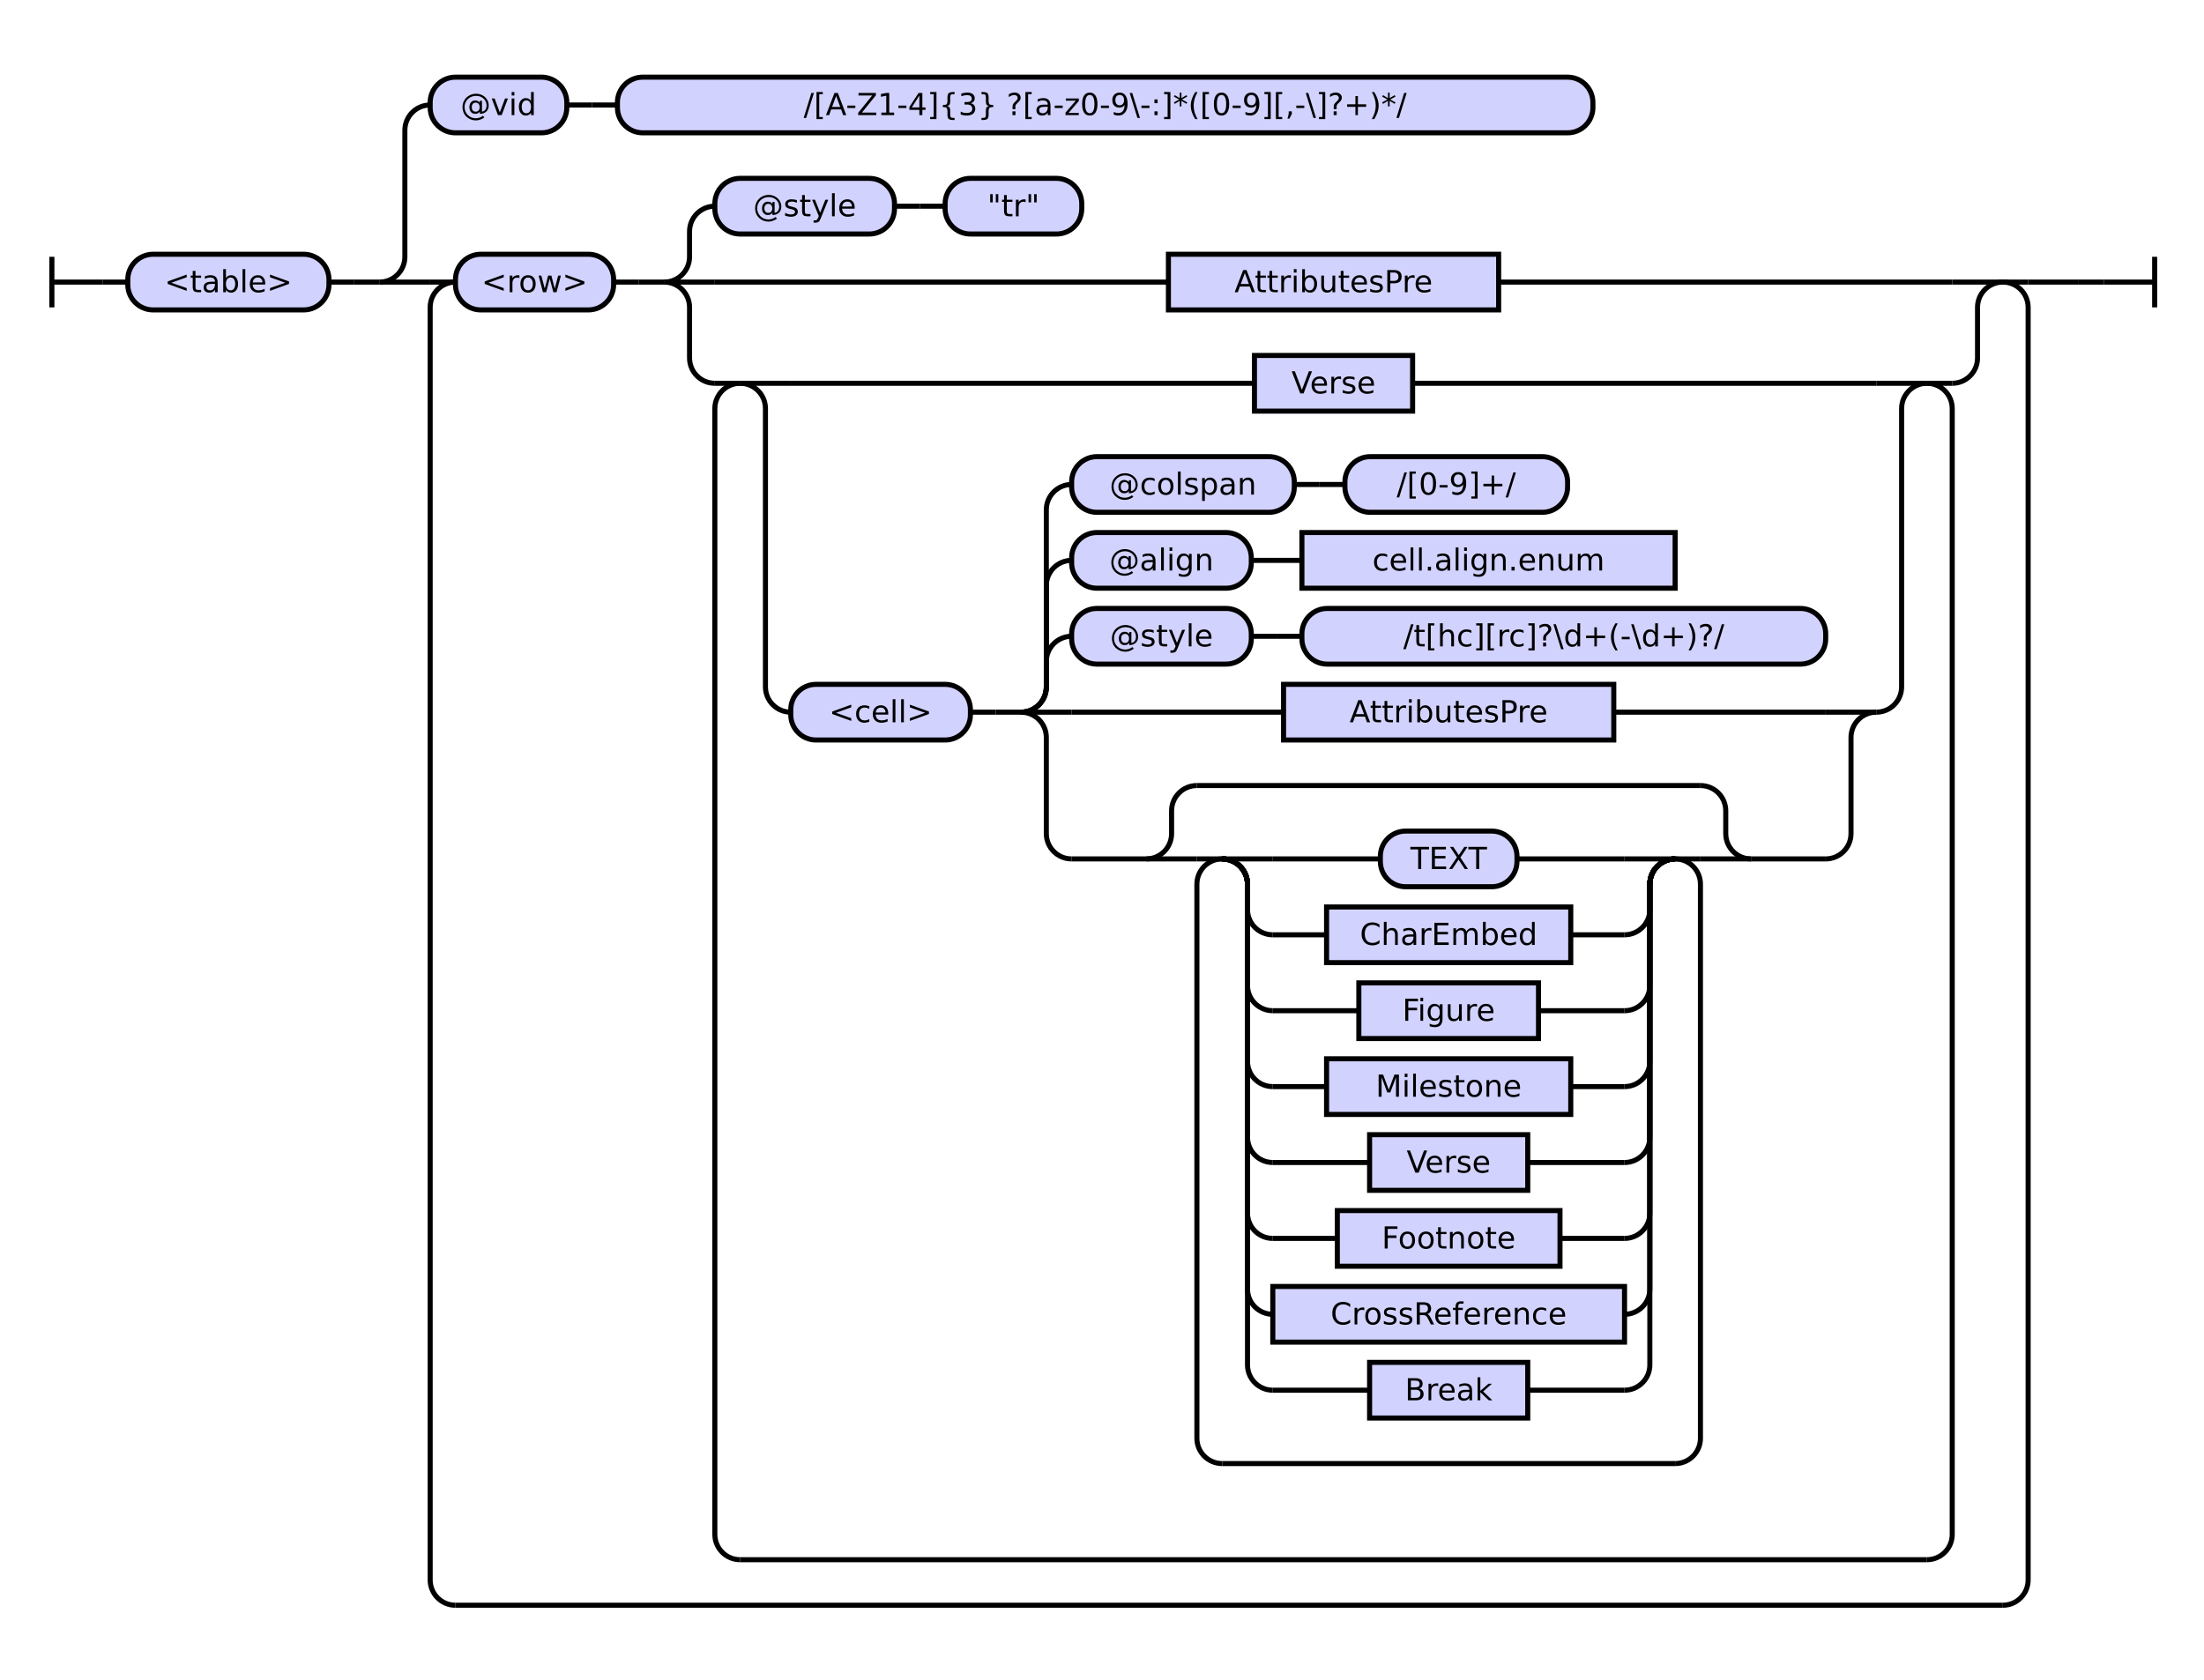
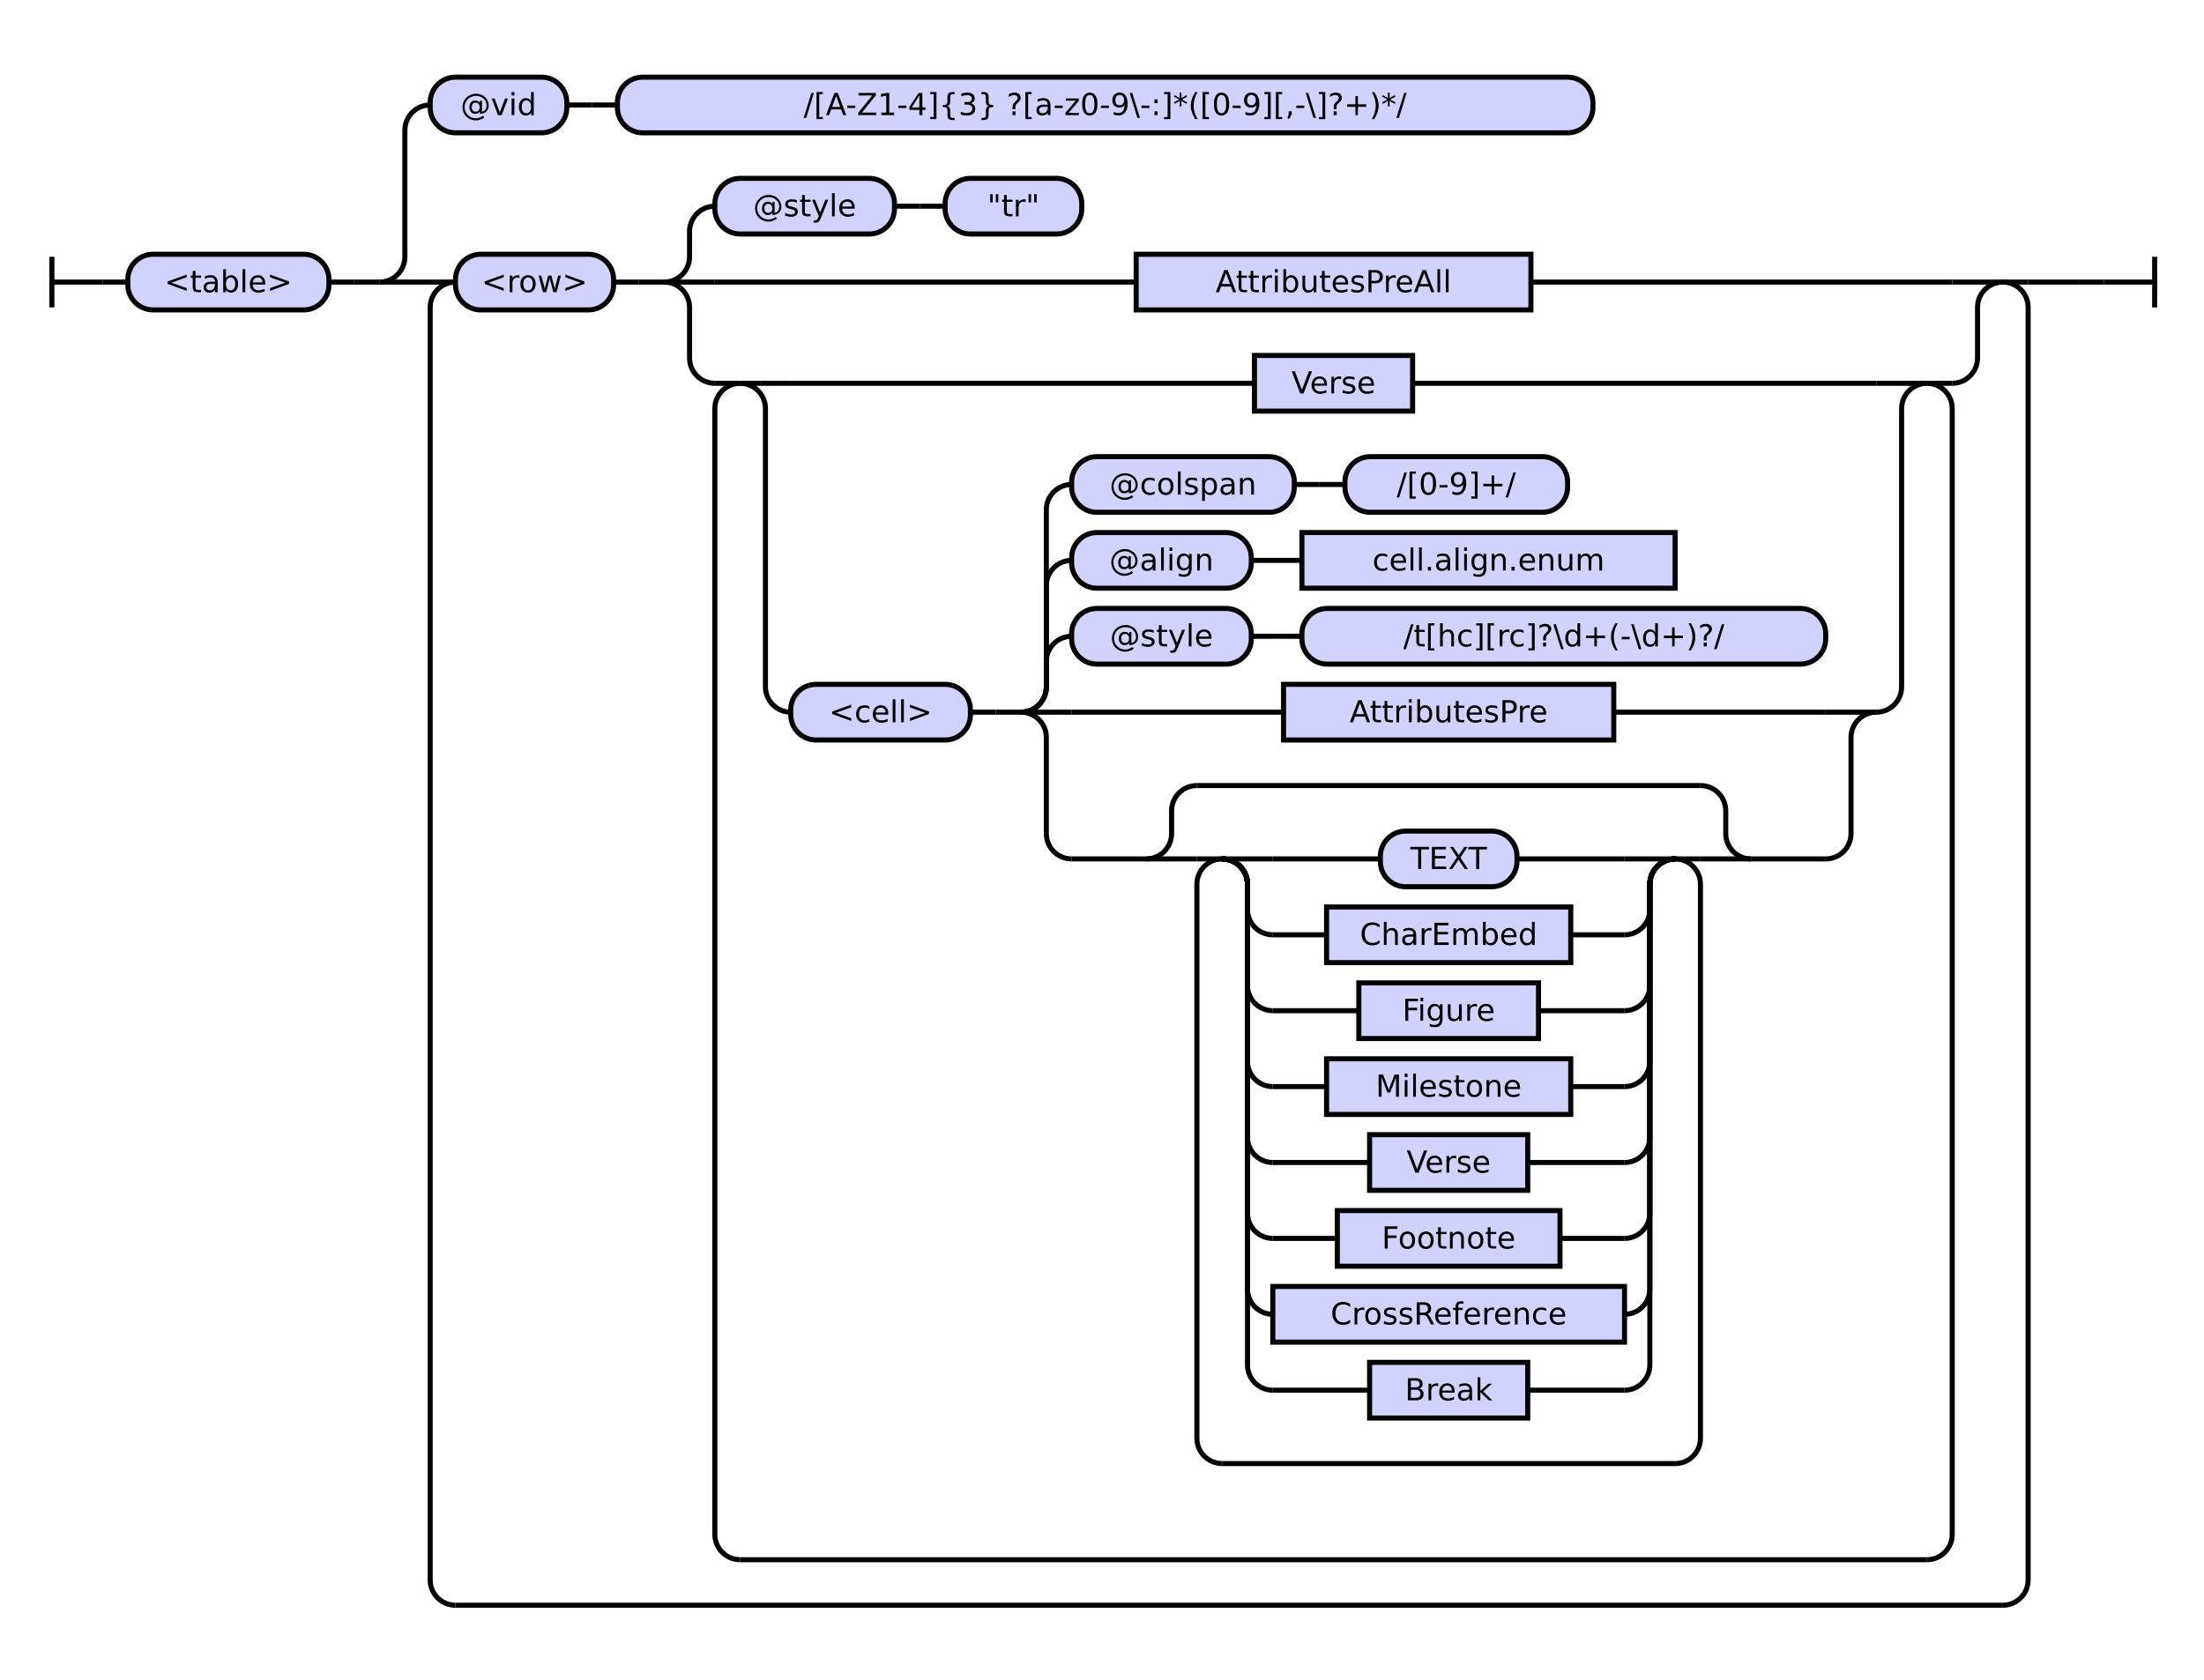
<svg xmlns="http://www.w3.org/2000/svg" class="railroad-diagram" height="664" viewBox="0 0 871.0 664" width="871.0">
  <g transform="translate(.5 .5)">
    <style>/*  */

    svg.railroad-diagram {
        background-color: hsl(30,20%,95%);
    }
    svg.railroad-diagram path {
        stroke-width: 2;
        stroke: black;
        fill: none;
    }
    svg.railroad-diagram text {
        font-size: 12px;
        text-anchor: middle;
        font-family: DejaVu Sans;
    }
    svg.railroad-diagram text.label {
        text-anchor:start;
    }
    svg.railroad-diagram text.comment {
        font-family: DejaVu Sans;
        font-size: 14px;
    }
    svg.railroad-diagram rect{
        stroke-width: 2;
        stroke: black;
        fill: rgb(210, 210, 255);
    }
    svg.railroad-diagram rect.group-box {
        stroke: gray;
        stroke-dasharray: 10 5;
        fill: none;
    }
    .terminal {
        font-family: DejaVu Sans;
    }
    svg.railroad-diagram g.altterminal rect {
        fill: rgb(251, 252, 207)
    }

/*  */
</style>
    <g>
      <path d="M 20 101 v 20 m 0 -10 h 20" />
    </g>
    <path d="M 40 111 h 10" />
    <g>
      <path d="M 50 111 h 0.0" />
      <path d="M 821.0 111 h 0.0" />
      <g>
        <path d="M 50.0 111 h 0.0" />
        <path d="M 821.0 111 h 0.0" />
        <g class="terminal ">
          <path d="M 50.0 111 h 0.0" />
          <path d="M 129.5 111 h 0.0" />
          <rect height="22" rx="10" ry="10" width="79.5" x="50.0" y="100" />
          <text x="89.75" y="115">&lt;table&gt;</text>
        </g>
        <path d="M 129.5 111 h 10" />
        <path d="M 139.5 111 h 10" />
        <g>
          <path d="M 149.5 111 h 0.0" />
          <path d="M 821.0 111 h 0.0" />
          <path d="M 149.5 111 a 10 10 0 0 0 10 -10 v -50 a 10 10 0 0 1 10 -10" />
          <g>
            <path d="M 169.5 41 h 0.0" />
            <path d="M 629.0 41 h 0.0" />
            <g class="terminal ">
              <path d="M 169.5 41 h 0.0" />
              <path d="M 223.5 41 h 0.0" />
              <rect height="22" rx="10" ry="10" width="54.0" x="169.5" y="30" />
              <text x="196.5" y="45">@vid</text>
            </g>
            <path d="M 223.5 41 h 10" />
            <path d="M 233.5 41 h 10" />
            <g class="terminal ">
              <path d="M 243.5 41 h 0.0" />
              <path d="M 629.0 41 h 0.0" />
              <rect height="22" rx="10" ry="10" width="385.5" x="243.5" y="30" />
              <text x="436.25" y="45">/[A-Z1-4]{3} ?[a-z0-9\-:]*(‏?[\-,][0-9]+)*/</text>
            </g>
          </g>
          <path d="M 149.5 111 h 20" />
          <g>
            <path d="M 169.5 111 h 0.0" />
            <path d="M 801.0 111 h 0.0" />
            <path d="M 169.5 111 h 10" />
            <g>
              <path d="M 179.5 111 h 0.0" />
              <path d="M 791.0 111 h 0.0" />
              <g class="terminal ">
                <path d="M 179.5 111 h 0.0" />
                <path d="M 242.0 111 h 0.0" />
                <rect height="22" rx="10" ry="10" width="62.5" x="179.5" y="100" />
                <text x="210.75" y="115">&lt;row&gt;</text>
              </g>
              <path d="M 242.0 111 h 10" />
              <path d="M 252.0 111 h 10" />
              <g>
                <path d="M 262.0 111 h 0.0" />
                <path d="M 791.0 111 h 0.0" />
                <path d="M 262.0 111 a 10 10 0 0 0 10 -10 v -10 a 10 10 0 0 1 10 -10" />
                <g>
                  <path d="M 282.0 81 h 0.0" />
                  <path d="M 427.0 81 h 0.0" />
                  <g class="terminal ">
                    <path d="M 282.0 81 h 0.0" />
                    <path d="M 353.0 81 h 0.0" />
                    <rect height="22" rx="10" ry="10" width="71.0" x="282.0" y="70" />
                    <text x="317.5" y="85">@style</text>
                  </g>
                  <path d="M 353.0 81 h 10" />
                  <path d="M 363.0 81 h 10" />
                  <g class="terminal ">
                    <path d="M 373.0 81 h 0.0" />
                    <path d="M 427.0 81 h 0.0" />
                    <rect height="22" rx="10" ry="10" width="54.0" x="373.0" y="70" />
                    <text x="400.0" y="85">"tr"</text>
                  </g>
                </g>
                <path d="M 262.0 111 h 20" />
                <g class="non-terminal ">
-                   <path d="M 282.0 111 h 179.25" />
-                   <path d="M 591.75 111 h 179.25" />
-                   <rect height="22" width="130.5" x="461.25" y="100" />
-                   <text x="526.5" y="115">AttributesPre</text>
+                   <path d="M 282.0 111 h 166.5" />
+                   <path d="M 604.5 111 h 166.5" />
+                   <rect height="22" width="156.0" x="448.5" y="100" />
+                   <text x="526.5" y="115">AttributesPreAll</text>
                </g>
                <path d="M 771.0 111 h 20" />
                <path d="M 262.0 111 a 10 10 0 0 1 10 10 v 20 a 10 10 0 0 0 10 10" />
                <g>
                  <path d="M 282.0 151 h 0.0" />
                  <path d="M 771.0 151 h 0.0" />
                  <path d="M 282.0 151 h 10" />
                  <g>
                    <path d="M 292.0 151 h 0.0" />
                    <path d="M 761.0 151 h 0.0" />
                    <path d="M 292.0 151 h 20" />
                    <g class="non-terminal ">
                      <path d="M 312.0 151 h 183.25" />
                      <path d="M 557.75 151 h 183.25" />
                      <rect height="22" width="62.5" x="495.25" y="140" />
                      <text x="526.5" y="155">Verse</text>
                    </g>
                    <path d="M 741.0 151 h 20" />
                    <path d="M 292.0 151 a 10 10 0 0 1 10 10 v 110 a 10 10 0 0 0 10 10" />
                    <g>
                      <path d="M 312.0 281 h 0.0" />
                      <path d="M 741.0 281 h 0.0" />
                      <g class="terminal ">
                        <path d="M 312.0 281 h 0.0" />
                        <path d="M 383.0 281 h 0.0" />
                        <rect height="22" rx="10" ry="10" width="71.0" x="312.0" y="270" />
                        <text x="347.5" y="285">&lt;cell&gt;</text>
                      </g>
                      <path d="M 383.0 281 h 10" />
                      <path d="M 393.0 281 h 10" />
                      <g>
                        <path d="M 403.0 281 h 0.0" />
                        <path d="M 741.0 281 h 0.0" />
                        <path d="M 403.0 281 a 10 10 0 0 0 10 -10 v -10 a 10 10 0 0 1 10 -10" />
                        <g>
                          <path d="M 423.0 251 h 0.0" />
                          <path d="M 721.0 251 h 0.0" />
                          <g class="terminal ">
                            <path d="M 423.0 251 h 0.0" />
                            <path d="M 494.0 251 h 0.0" />
                            <rect height="22" rx="10" ry="10" width="71.0" x="423.0" y="240" />
                            <text x="458.5" y="255">@style</text>
                          </g>
                          <path d="M 494.0 251 h 10" />
                          <path d="M 504.0 251 h 10" />
                          <g class="terminal ">
                            <path d="M 514.0 251 h 0.0" />
                            <path d="M 721.0 251 h 0.0" />
                            <rect height="22" rx="10" ry="10" width="207.0" x="514.0" y="240" />
                            <text x="617.5" y="255">/t[hc][rc]?\d+(-\d+)?/</text>
                          </g>
                        </g>
                        <path d="M 403.0 281 a 10 10 0 0 0 10 -10 v -40 a 10 10 0 0 1 10 -10" />
                        <g>
                          <path d="M 423.0 221 h 0.0" />
                          <path d="M 661.5 221 h 0.0" />
                          <g class="terminal ">
                            <path d="M 423.0 221 h 0.0" />
                            <path d="M 494.0 221 h 0.0" />
                            <rect height="22" rx="10" ry="10" width="71.0" x="423.0" y="210" />
                            <text x="458.5" y="225">@align</text>
                          </g>
                          <path d="M 494.0 221 h 10" />
                          <path d="M 504.0 221 h 10" />
                          <g class="non-terminal ">
                            <path d="M 514.0 221 h 0.0" />
                            <path d="M 661.5 221 h 0.0" />
                            <rect height="22" width="147.5" x="514.0" y="210" />
                            <text x="587.75" y="225">cell.align.enum</text>
                          </g>
                        </g>
                        <path d="M 403.0 281 a 10 10 0 0 0 10 -10 v -70 a 10 10 0 0 1 10 -10" />
                        <g>
                          <path d="M 423.0 191 h 0.0" />
                          <path d="M 619.0 191 h 0.0" />
                          <g class="terminal ">
                            <path d="M 423.0 191 h 0.0" />
                            <path d="M 511.0 191 h 0.0" />
                            <rect height="22" rx="10" ry="10" width="88.0" x="423.0" y="180" />
                            <text x="467.0" y="195">@colspan</text>
                          </g>
                          <path d="M 511.0 191 h 10" />
                          <path d="M 521.0 191 h 10" />
                          <g class="terminal ">
                            <path d="M 531.0 191 h 0.0" />
                            <path d="M 619.0 191 h 0.0" />
                            <rect height="22" rx="10" ry="10" width="88.0" x="531.0" y="180" />
                            <text x="575.0" y="195">/[0-9]+/</text>
                          </g>
                        </g>
                        <path d="M 403.0 281 h 20" />
                        <g class="non-terminal ">
                          <path d="M 423.0 281 h 83.75" />
                          <path d="M 637.25 281 h 83.75" />
                          <rect height="22" width="130.5" x="506.75" y="270" />
                          <text x="572.0" y="285">AttributesPre</text>
                        </g>
                        <path d="M 721.0 281 h 20" />
                        <path d="M 403.0 281 a 10 10 0 0 1 10 10 v 38 a 10 10 0 0 0 10 10" />
                        <g>
                          <path d="M 423.0 339 h 29.5" />
                          <path d="M 691.5 339 h 29.5" />
                          <path d="M 452.5 339 a 10 10 0 0 0 10 -10 v -9 a 10 10 0 0 1 10 -10" />
                          <g>
                            <path d="M 472.5 310 h 199.0" />
                          </g>
                          <path d="M 671.5 310 a 10 10 0 0 1 10 10 v 9 a 10 10 0 0 0 10 10" />
                          <path d="M 452.5 339 h 20" />
                          <g>
                            <path d="M 472.5 339 h 0.0" />
                            <path d="M 671.5 339 h 0.0" />
                            <path d="M 472.5 339 h 10" />
                            <g>
                              <path d="M 482.5 339 h 0.0" />
                              <path d="M 661.5 339 h 0.0" />
                              <path d="M 482.5 339 h 20" />
                              <g class="terminal ">
                                <path d="M 502.5 339 h 42.5" />
                                <path d="M 599.0 339 h 42.5" />
                                <rect height="22" rx="10" ry="10" width="54.0" x="545.0" y="328" />
                                <text x="572.0" y="343">TEXT</text>
                              </g>
                              <path d="M 641.5 339 h 20" />
                              <path d="M 482.5 339 a 10 10 0 0 1 10 10 v 10 a 10 10 0 0 0 10 10" />
                              <g class="non-terminal ">
                                <path d="M 502.5 369 h 21.25" />
                                <path d="M 620.25 369 h 21.25" />
                                <rect height="22" width="96.5" x="523.75" y="358" />
                                <text x="572.0" y="373">CharEmbed</text>
                              </g>
                              <path d="M 641.5 369 a 10 10 0 0 0 10 -10 v -10 a 10 10 0 0 1 10 -10" />
                              <path d="M 482.5 339 a 10 10 0 0 1 10 10 v 40 a 10 10 0 0 0 10 10" />
                              <g class="non-terminal ">
                                <path d="M 502.5 399 h 34.0" />
                                <path d="M 607.5 399 h 34.0" />
                                <rect height="22" width="71.0" x="536.5" y="388" />
                                <text x="572.0" y="403">Figure</text>
                              </g>
                              <path d="M 641.5 399 a 10 10 0 0 0 10 -10 v -40 a 10 10 0 0 1 10 -10" />
                              <path d="M 482.5 339 a 10 10 0 0 1 10 10 v 70 a 10 10 0 0 0 10 10" />
                              <g class="non-terminal ">
                                <path d="M 502.5 429 h 21.25" />
                                <path d="M 620.25 429 h 21.25" />
                                <rect height="22" width="96.5" x="523.75" y="418" />
                                <text x="572.0" y="433">Milestone</text>
                              </g>
                              <path d="M 641.5 429 a 10 10 0 0 0 10 -10 v -70 a 10 10 0 0 1 10 -10" />
                              <path d="M 482.5 339 a 10 10 0 0 1 10 10 v 100 a 10 10 0 0 0 10 10" />
                              <g class="non-terminal ">
                                <path d="M 502.5 459 h 38.25" />
                                <path d="M 603.25 459 h 38.25" />
                                <rect height="22" width="62.5" x="540.75" y="448" />
                                <text x="572.0" y="463">Verse</text>
                              </g>
                              <path d="M 641.5 459 a 10 10 0 0 0 10 -10 v -100 a 10 10 0 0 1 10 -10" />
                              <path d="M 482.5 339 a 10 10 0 0 1 10 10 v 130 a 10 10 0 0 0 10 10" />
                              <g class="non-terminal ">
                                <path d="M 502.5 489 h 25.5" />
                                <path d="M 616.0 489 h 25.5" />
                                <rect height="22" width="88.0" x="528.0" y="478" />
                                <text x="572.0" y="493">Footnote</text>
                              </g>
                              <path d="M 641.5 489 a 10 10 0 0 0 10 -10 v -130 a 10 10 0 0 1 10 -10" />
                              <path d="M 482.5 339 a 10 10 0 0 1 10 10 v 160 a 10 10 0 0 0 10 10" />
                              <g class="non-terminal ">
                                <path d="M 502.5 519 h 0.0" />
                                <path d="M 641.5 519 h 0.0" />
                                <rect height="22" width="139.0" x="502.5" y="508" />
                                <text x="572.0" y="523">CrossReference</text>
                              </g>
                              <path d="M 641.5 519 a 10 10 0 0 0 10 -10 v -160 a 10 10 0 0 1 10 -10" />
                              <path d="M 482.5 339 a 10 10 0 0 1 10 10 v 190 a 10 10 0 0 0 10 10" />
                              <g class="non-terminal ">
                                <path d="M 502.5 549 h 38.25" />
                                <path d="M 603.25 549 h 38.25" />
                                <rect height="22" width="62.5" x="540.75" y="538" />
                                <text x="572.0" y="553">Break</text>
                              </g>
                              <path d="M 641.5 549 a 10 10 0 0 0 10 -10 v -190 a 10 10 0 0 1 10 -10" />
                            </g>
                            <path d="M 661.5 339 h 10" />
                            <path d="M 482.5 339 a 10 10 0 0 0 -10 10 v 219 a 10 10 0 0 0 10 10" />
                            <g>
                              <path d="M 482.5 578 h 179.0" />
                            </g>
                            <path d="M 661.5 578 a 10 10 0 0 0 10 -10 v -219 a 10 10 0 0 0 -10 -10" />
                          </g>
                          <path d="M 671.5 339 h 20" />
                        </g>
                        <path d="M 721.0 339 a 10 10 0 0 0 10 -10 v -38 a 10 10 0 0 1 10 -10" />
                      </g>
                    </g>
                    <path d="M 741.0 281 a 10 10 0 0 0 10 -10 v -110 a 10 10 0 0 1 10 -10" />
                  </g>
                  <path d="M 761.0 151 h 10" />
                  <path d="M 292.0 151 a 10 10 0 0 0 -10 10 v 445 a 10 10 0 0 0 10 10" />
                  <g>
                    <path d="M 292.0 616 h 469.0" />
                  </g>
                  <path d="M 761.0 616 a 10 10 0 0 0 10 -10 v -445 a 10 10 0 0 0 -10 -10" />
                </g>
                <path d="M 771.0 151 a 10 10 0 0 0 10 -10 v -20 a 10 10 0 0 1 10 -10" />
              </g>
            </g>
            <path d="M 791.0 111 h 10" />
            <path d="M 179.5 111 a 10 10 0 0 0 -10 10 v 503 a 10 10 0 0 0 10 10" />
            <g>
              <path d="M 179.5 634 h 611.5" />
            </g>
            <path d="M 791.0 634 a 10 10 0 0 0 10 -10 v -503 a 10 10 0 0 0 -10 -10" />
          </g>
          <path d="M 801.0 111 h 20" />
        </g>
      </g>
    </g>
    <path d="M 821.0 111 h 10" />
    <path d="M 831.0 111 h 20 m 0 -10 v 20" />
  </g>
</svg>
